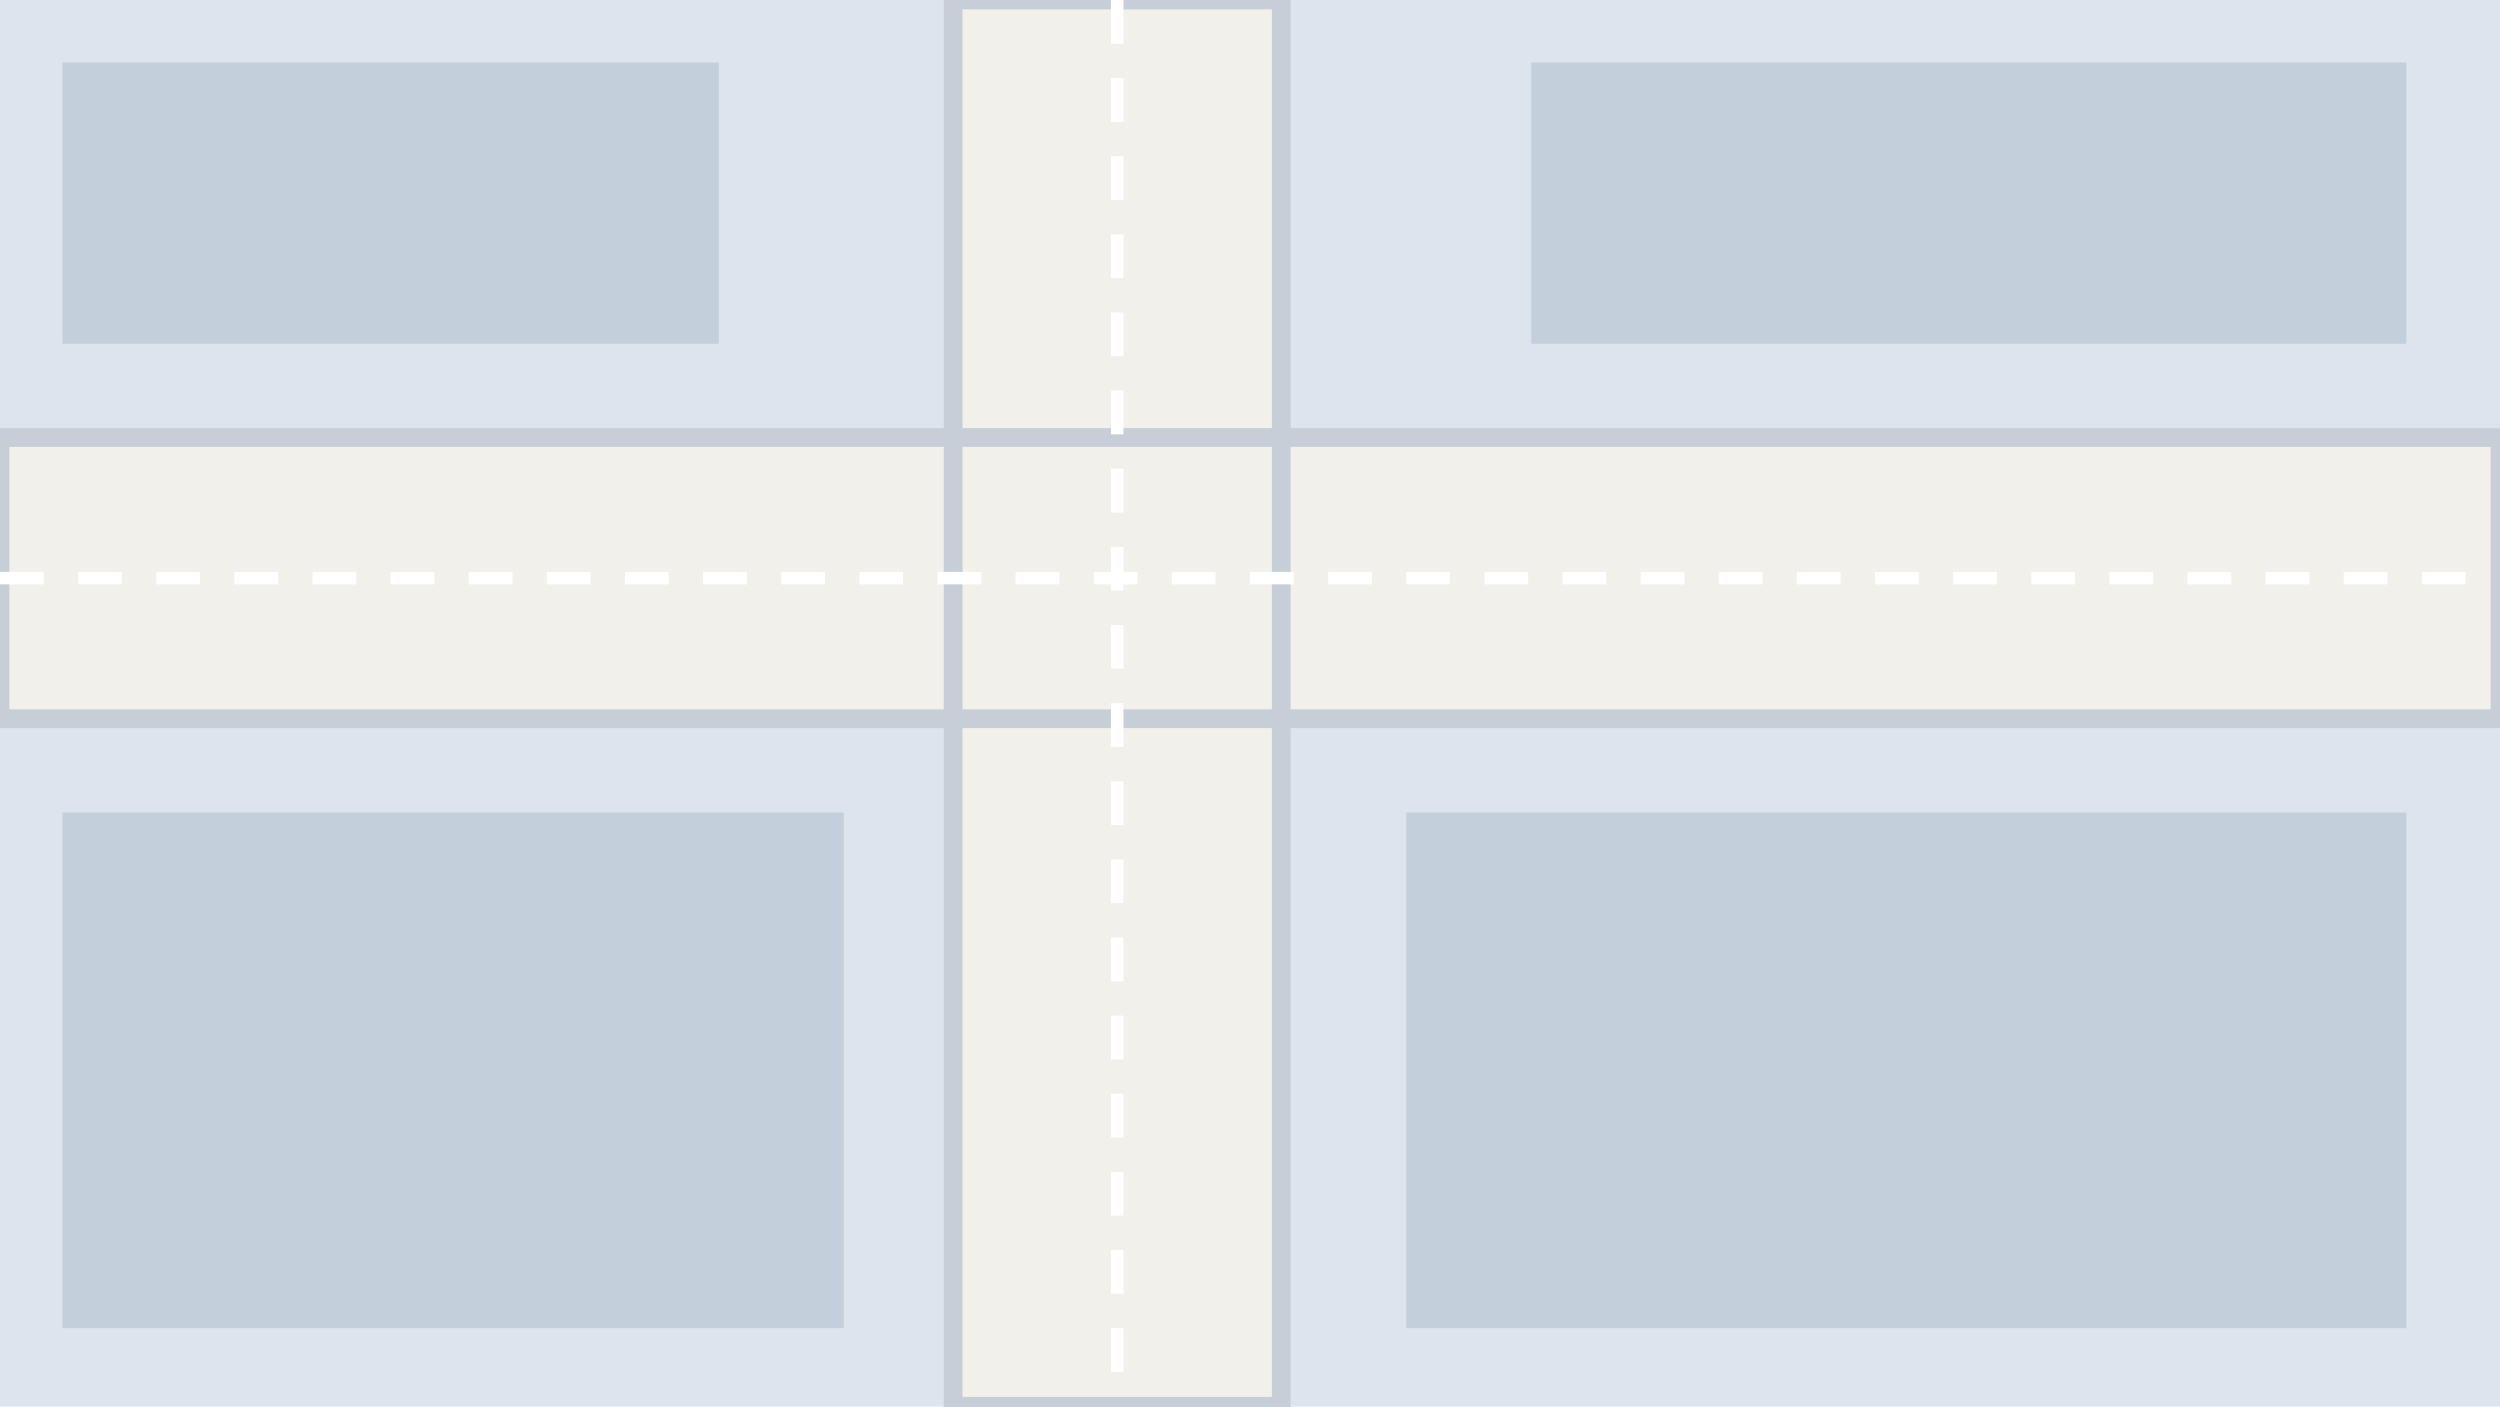
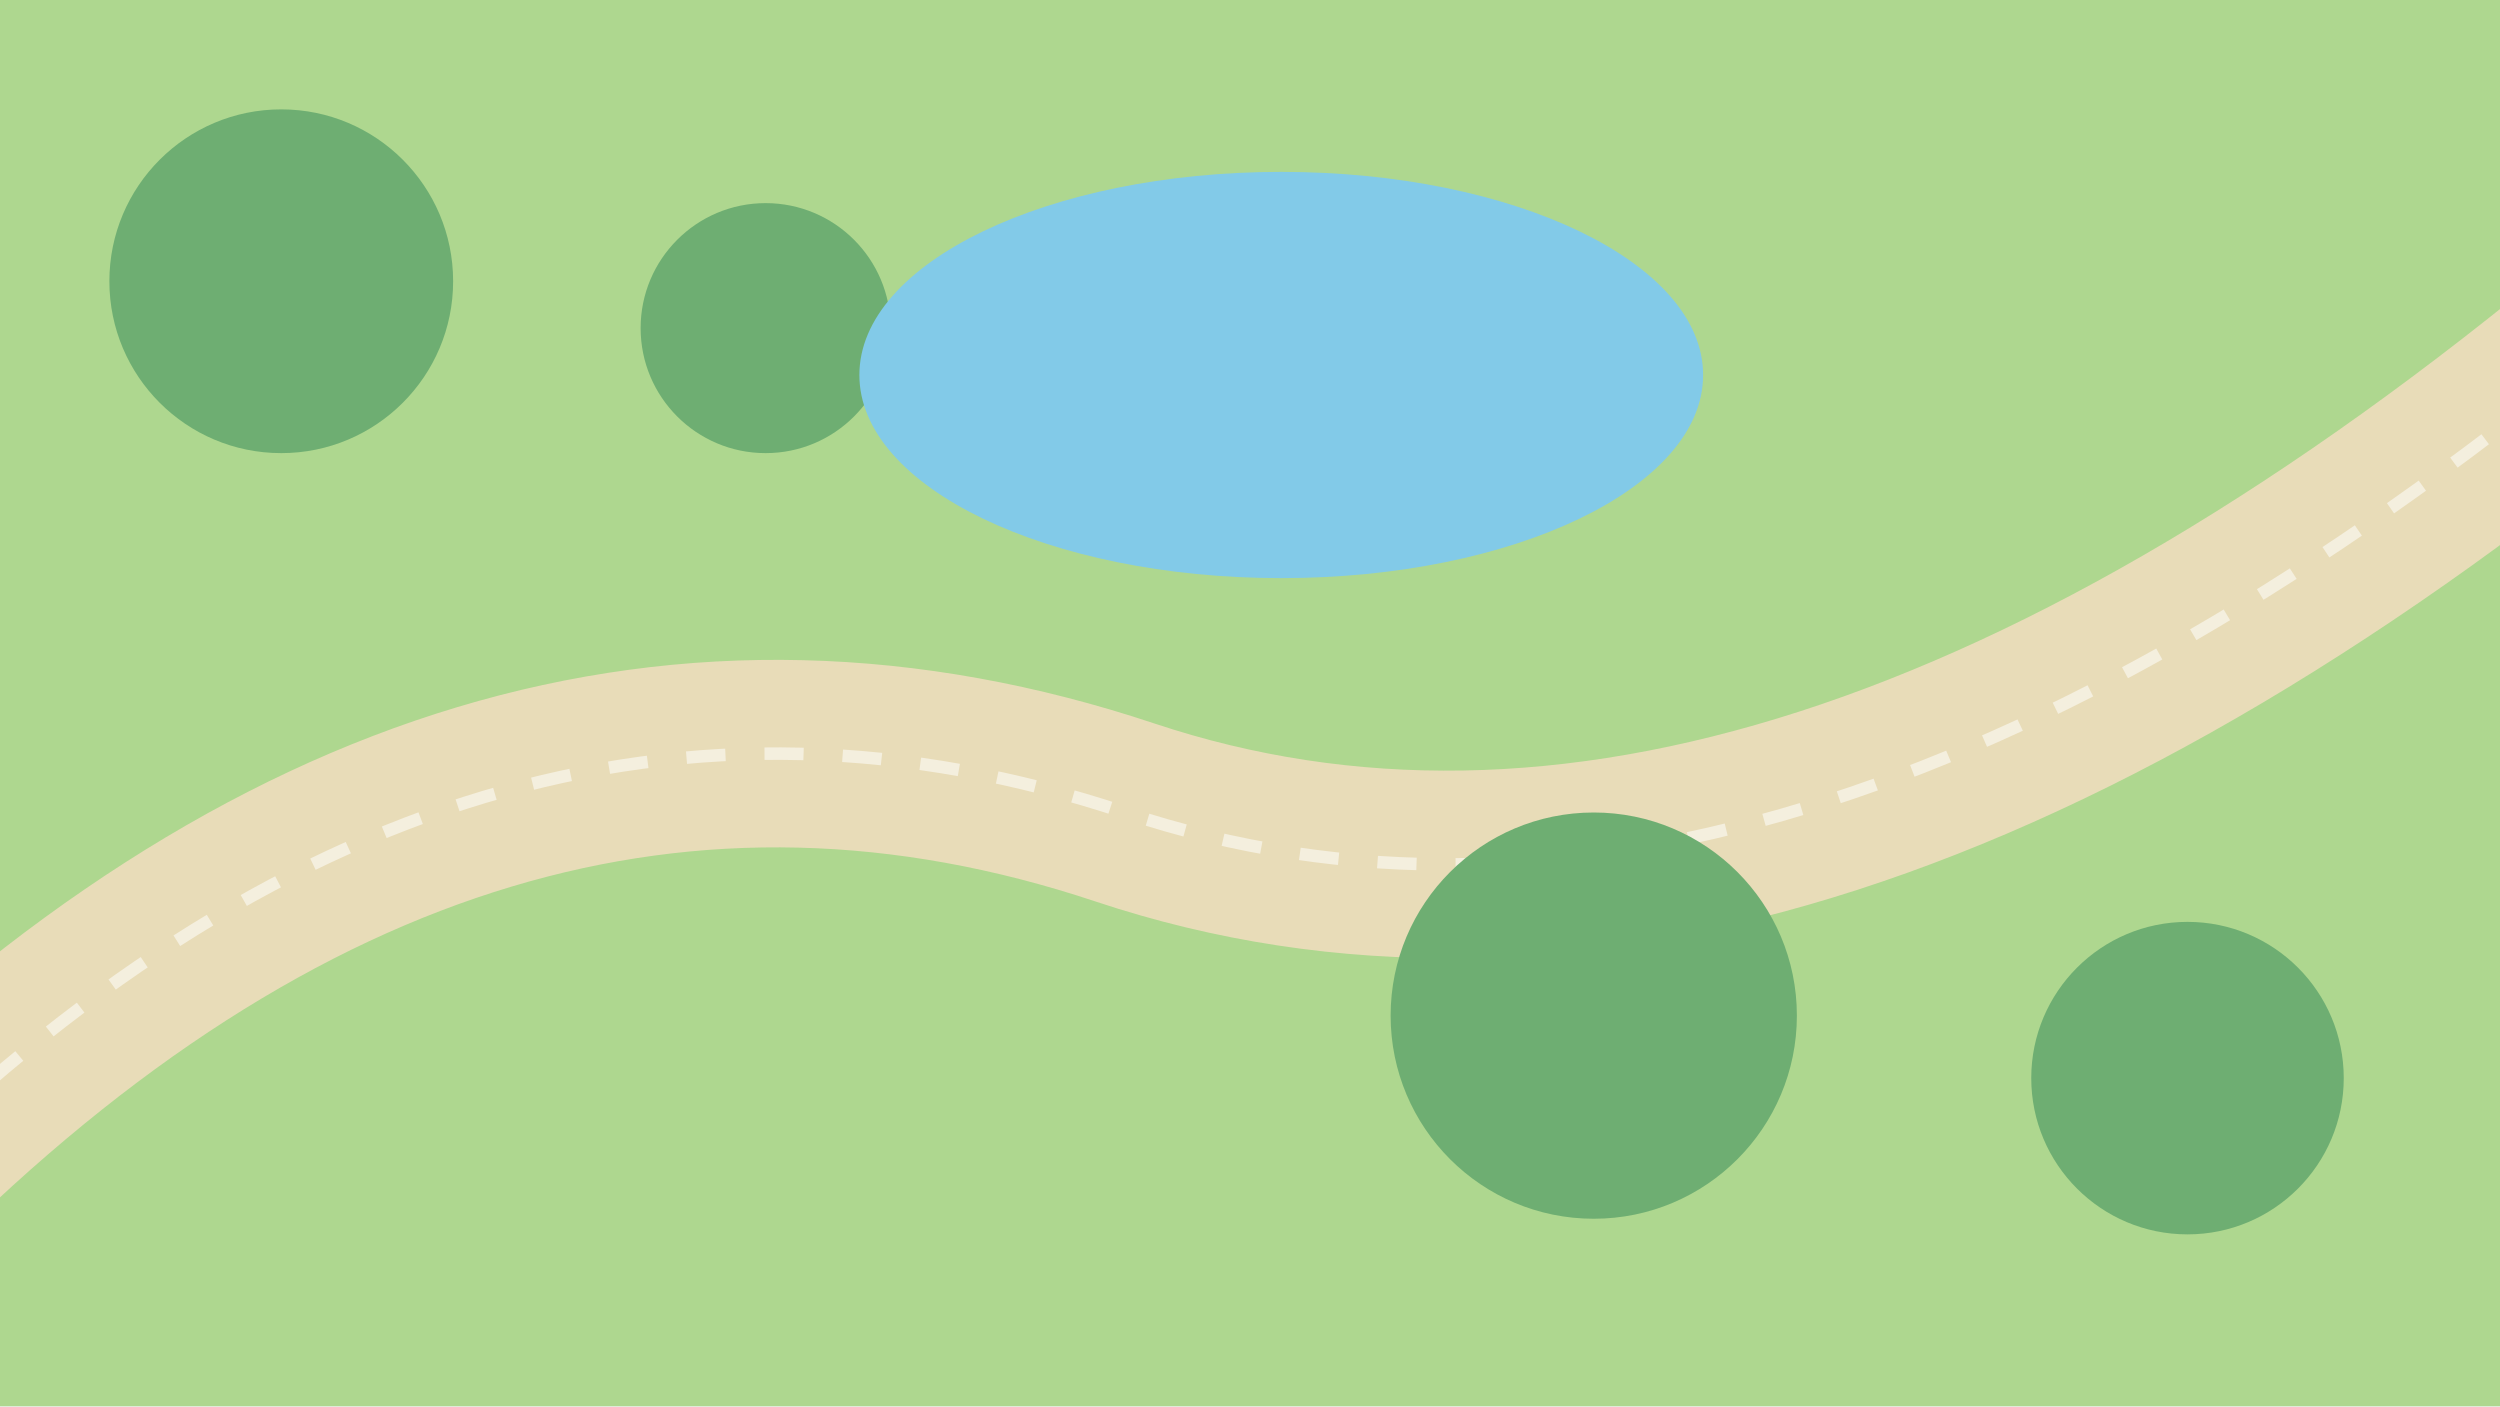
<svg xmlns="http://www.w3.org/2000/svg" viewBox="0 0 1600 900">
-   <rect width="1600" height="900" fill="#dce4ed" />
-   <path d="M0 280h1600v180H0zM610 0h210v900H610z" fill="#f2f0ea" stroke="#c7ced7" stroke-width="12" />
-   <g fill="#c3cfdb">
-     <path d="M40 40h420v180H40zM980 40h560v180H980zM40 520h500v330H40zM900 520h640v330H900z" />
+   <rect width="1600" height="900" fill="#aed78f" />
+   <path d="M-80 760Q300 380 720 520T1680 210" fill="none" stroke="#e8dcb8" stroke-width="120" />
+   <path d="M-80 760Q300 380 720 520T1680 210" fill="none" stroke="#fff8" stroke-width="8" stroke-dasharray="25 25" />
+   <g fill="#6eae72">
+     <circle cx="180" cy="180" r="110" />
+     <circle cx="490" cy="210" r="80" />
+     <circle cx="1020" cy="650" r="130" />
+     <circle cx="1400" cy="690" r="100" />
  </g>
-   <g fill="none" stroke="#fff" stroke-width="8" stroke-dasharray="28 22">
-     <path d="M0 370h1600M715 0v900" />
-   </g>
+   <ellipse cx="820" cy="240" rx="270" ry="130" fill="#82cae8" />
</svg>
